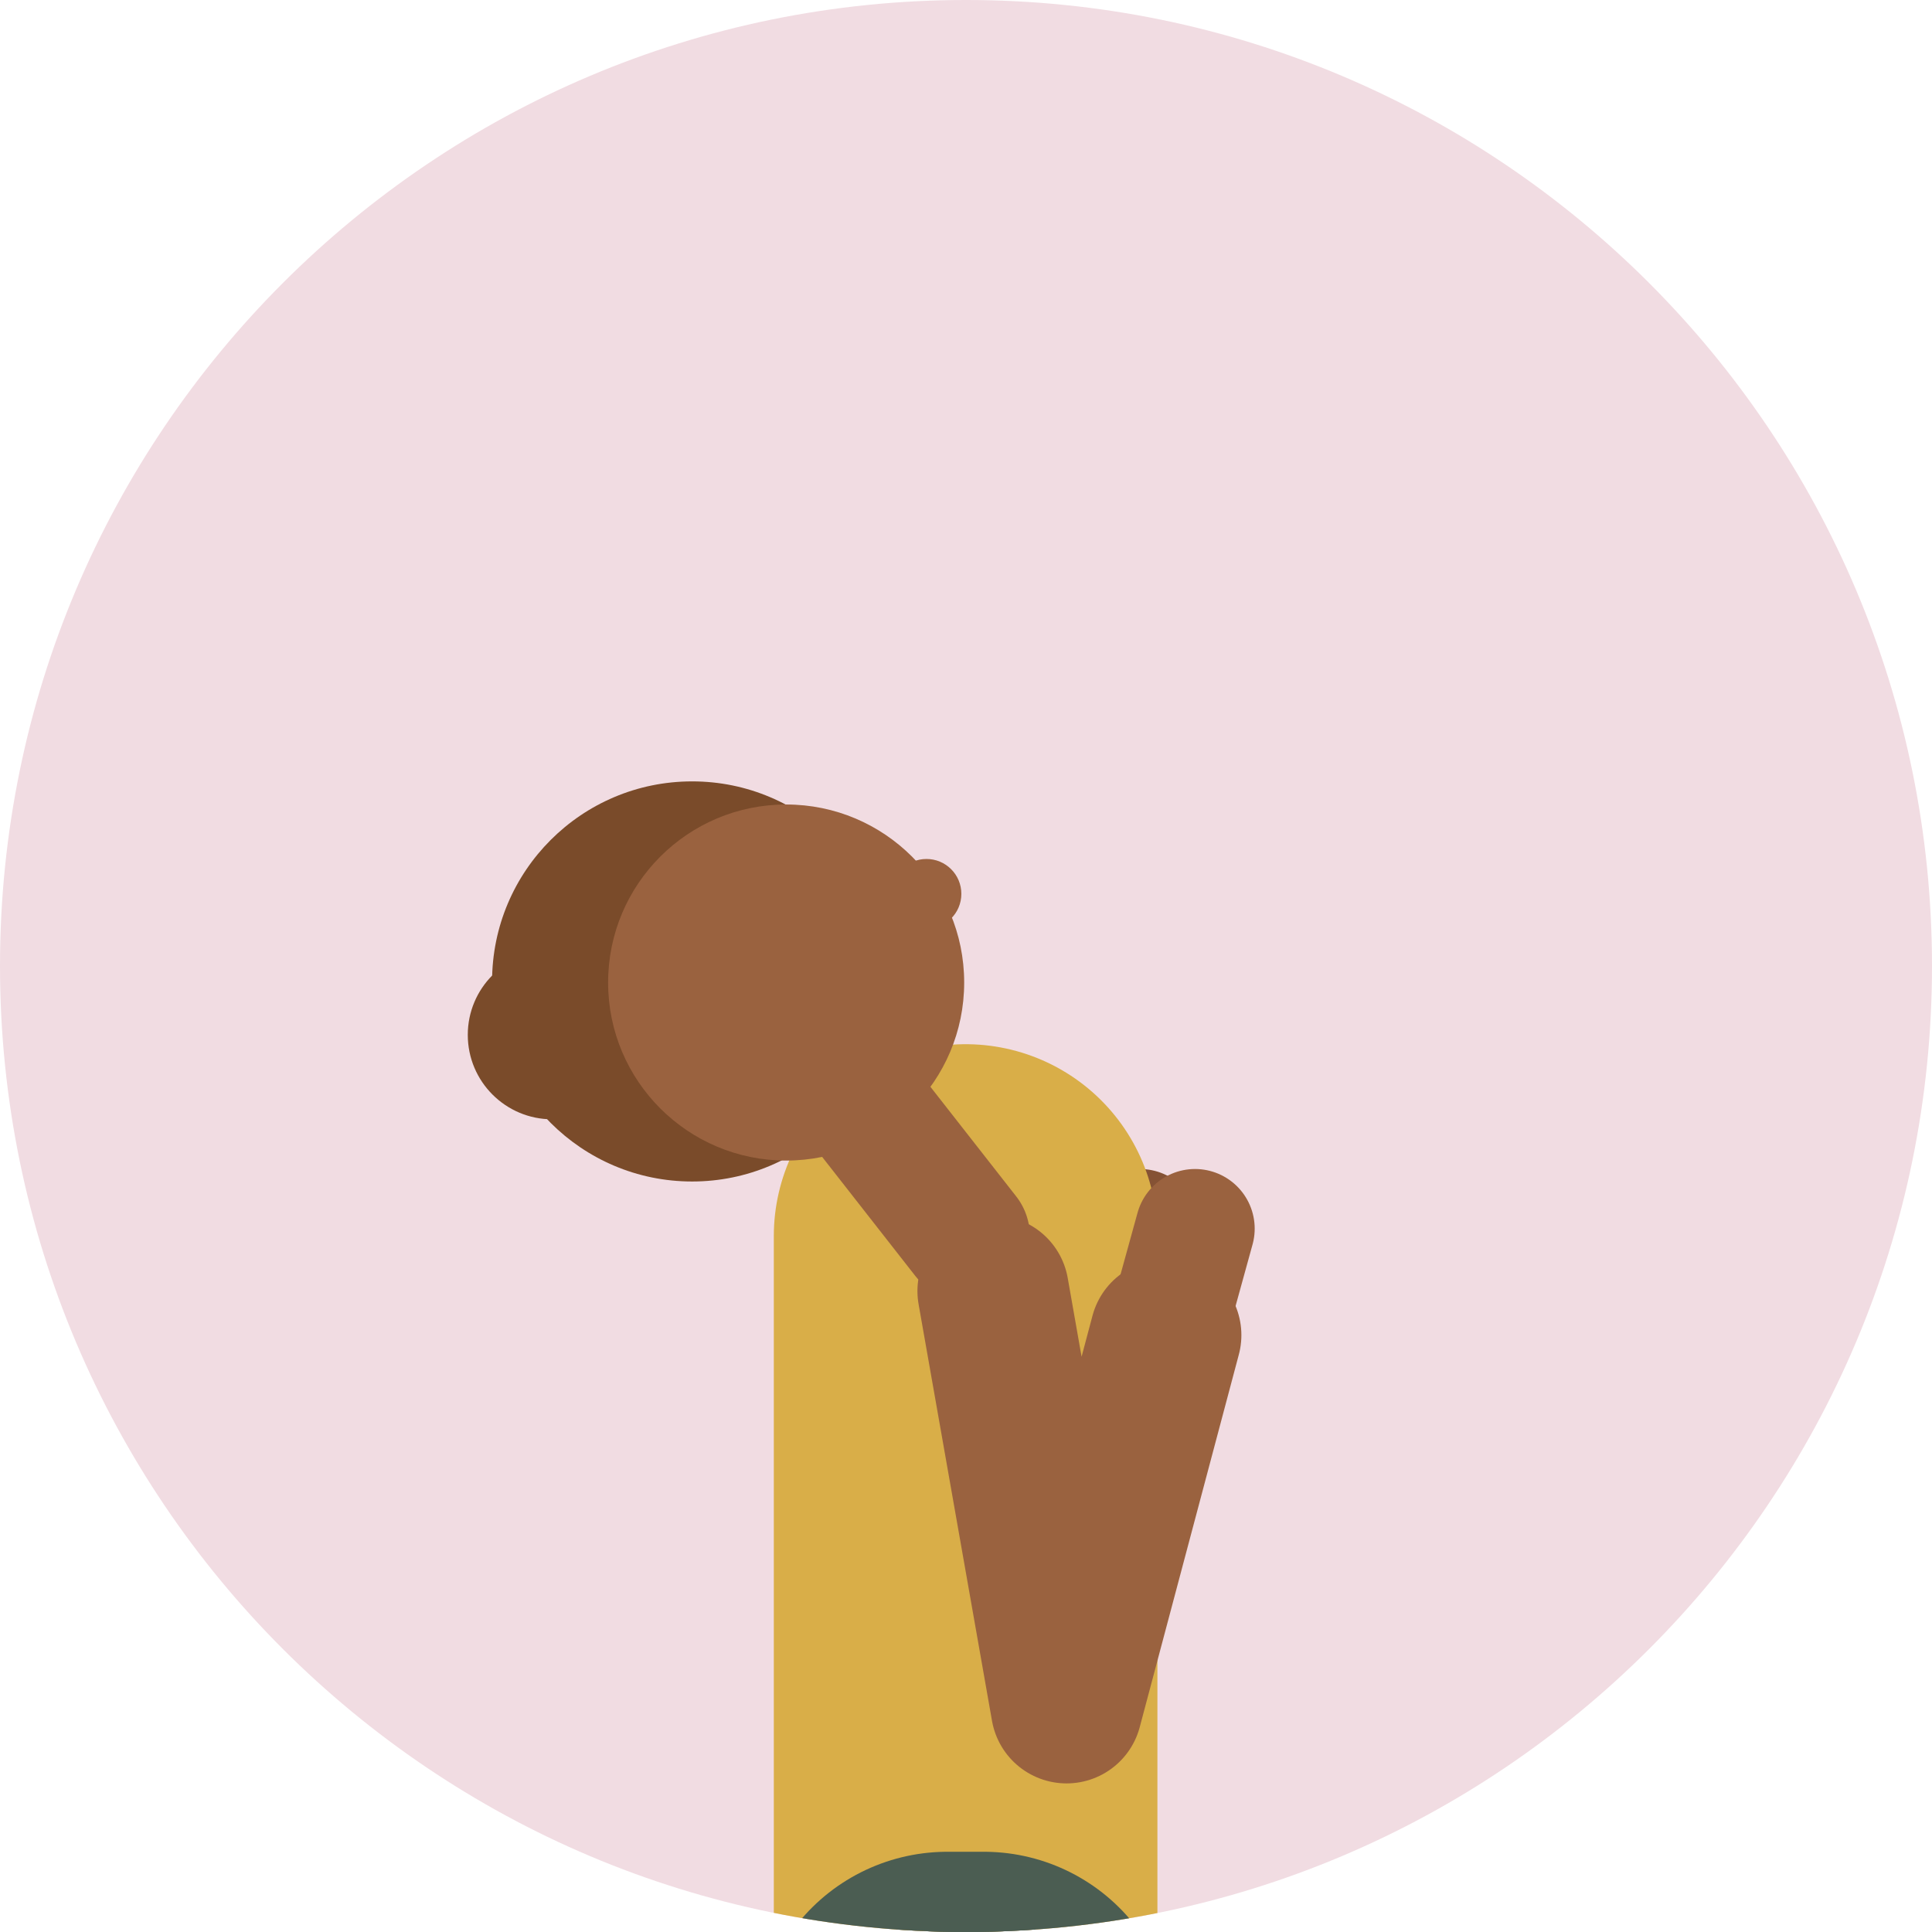
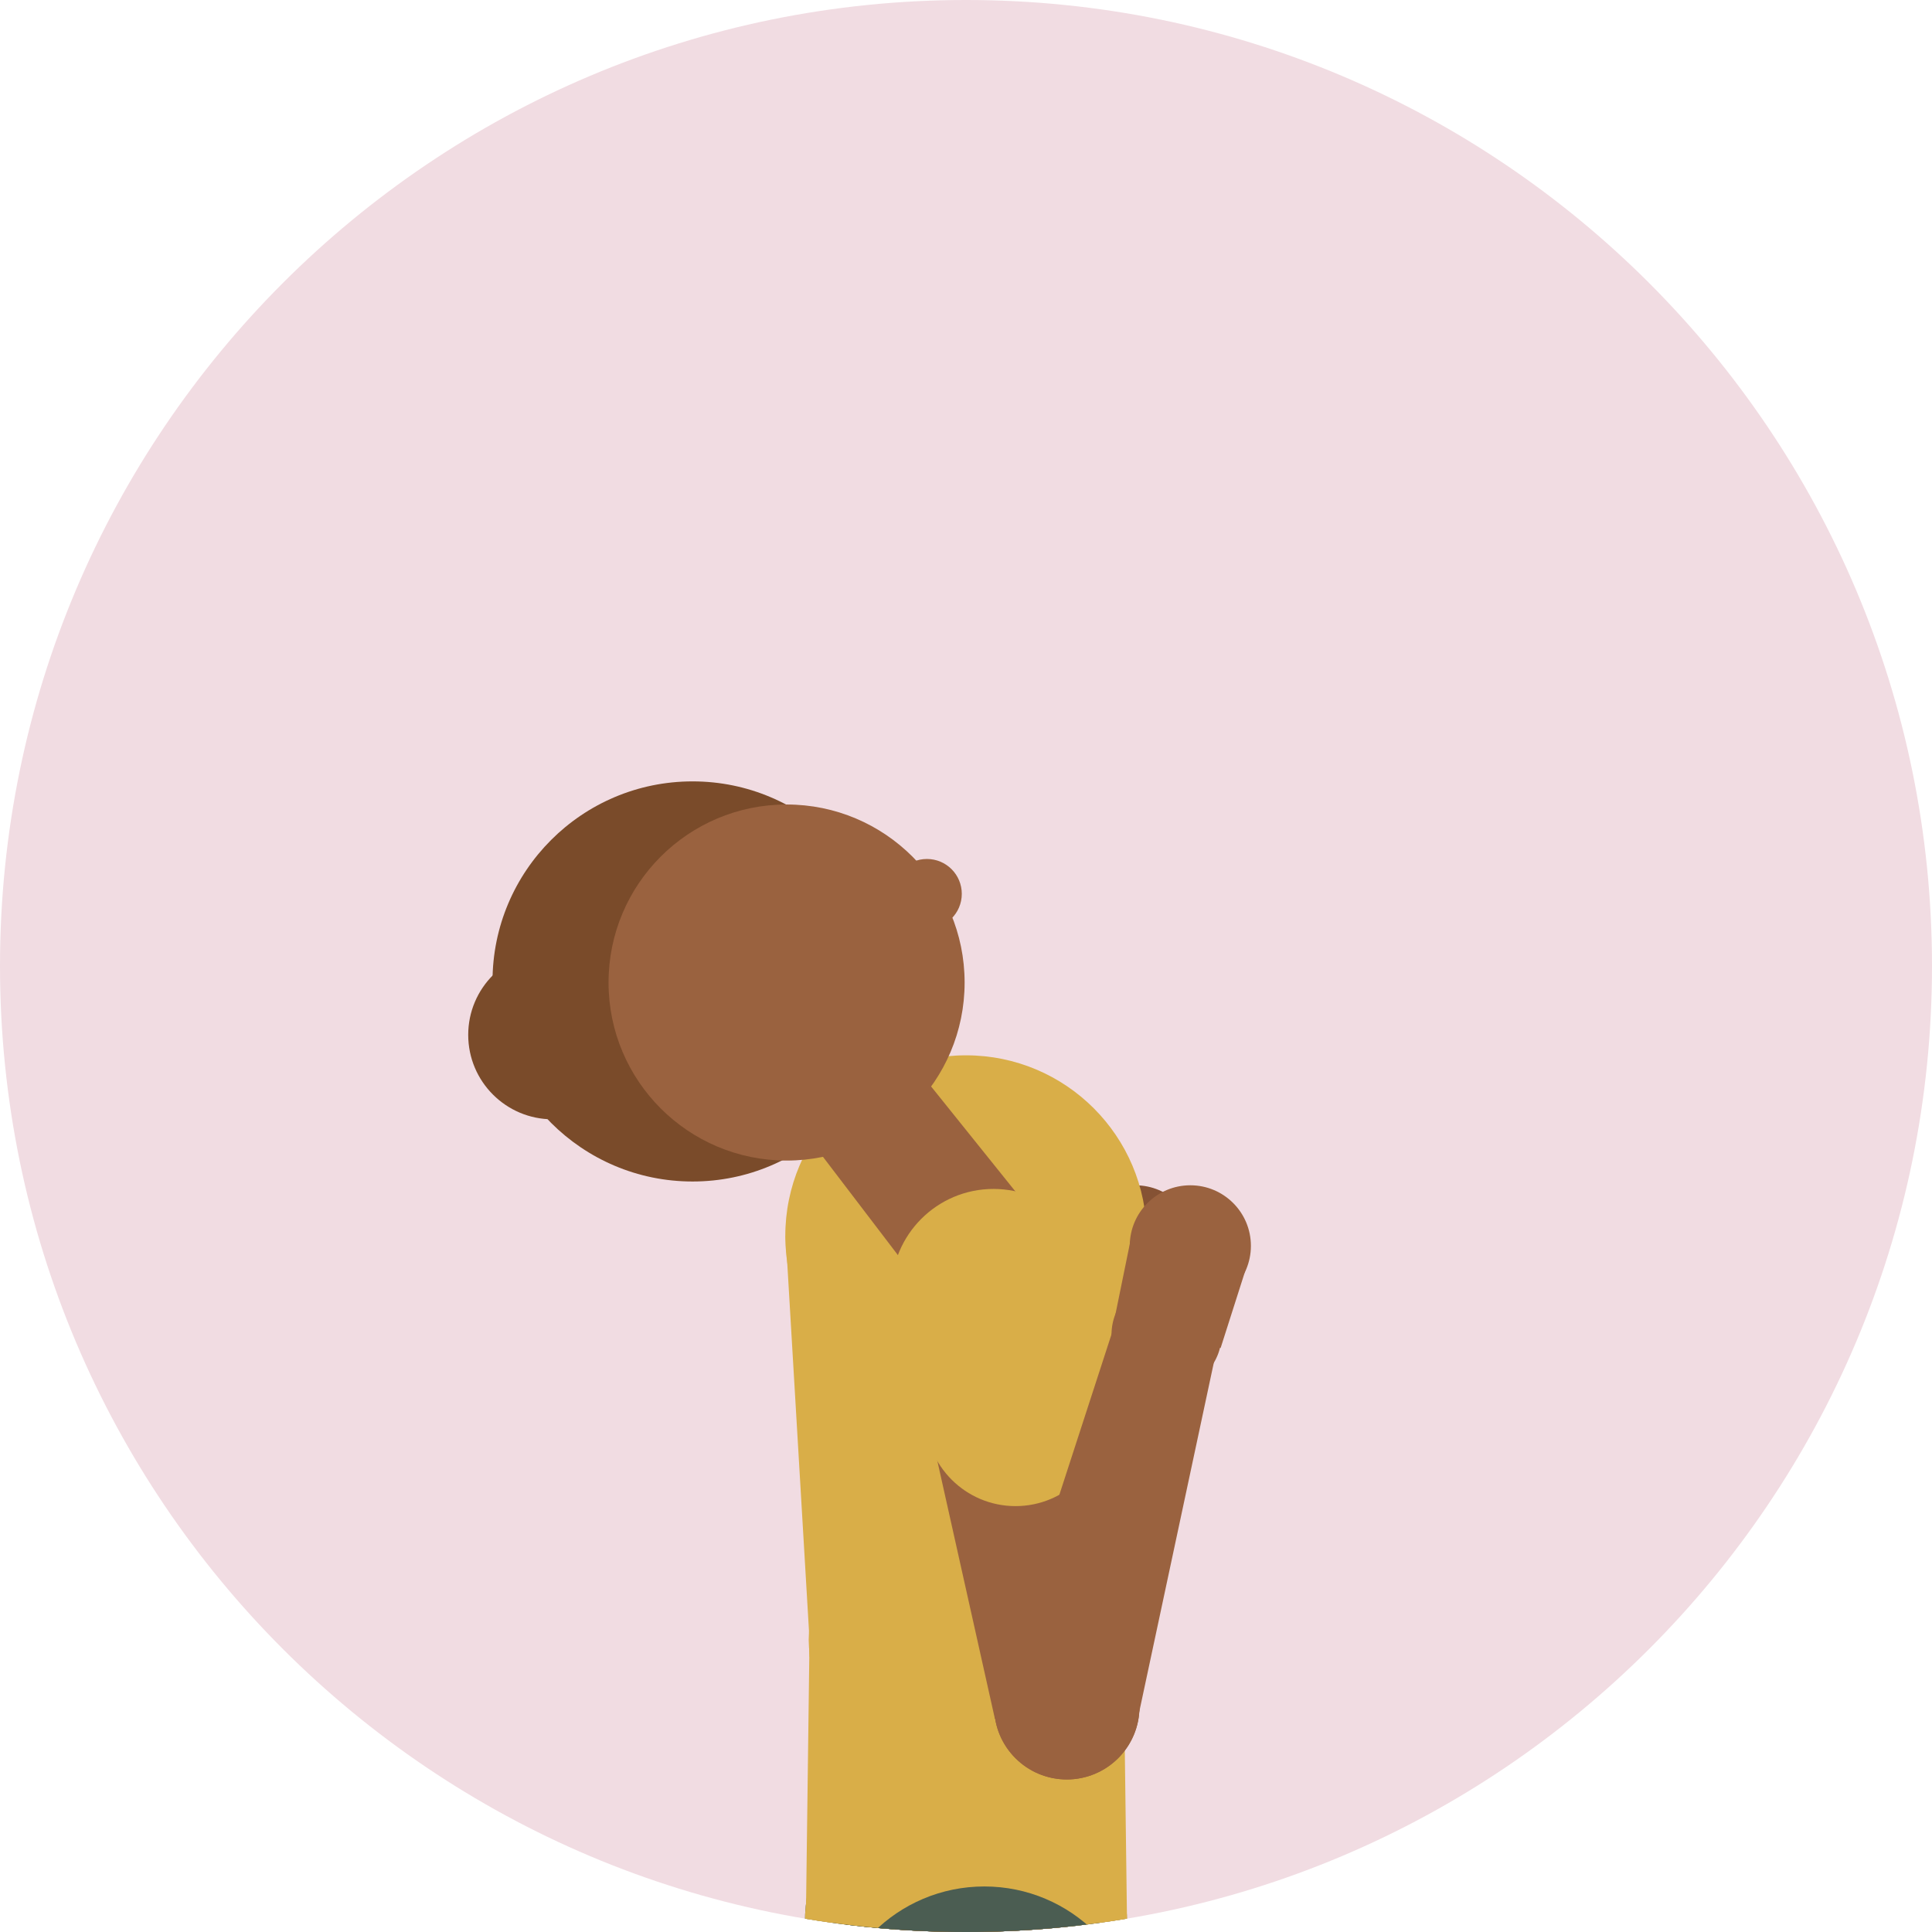
<svg xmlns="http://www.w3.org/2000/svg" viewBox="0 0 200 200" width="400" height="400" role="img" aria-label="Upper body in profile with the chin lifted and the gaze toward the ceiling.">
  <circle cx="100" cy="100" r="100" fill="#F1DCE2" />
  <clipPath id="cqc668">
    <circle cx="100" cy="100" r="100" />
  </clipPath>
  <g clip-path="url(#cqc668)">
-     <g transform="translate(95.4 337.9) scale(1.900)">
-       <g stroke-linecap="round" stroke-linejoin="round" fill="none">
-         <path d="M0.9 -107.5 L4.9 -84.8 L10.3 -105.1" stroke="#855234" stroke-width="8.25" />
-         <path d="M10.3 -105.1 L11.9 -110.9" stroke="#855234" stroke-width="6.5" />
-       </g>
-       <g stroke-linecap="round" stroke-linejoin="round" fill="none">
-         <path d="M1.4 -66.5 L1.4 -35.5 L1.4 -5.5" stroke="#855234" stroke-width="10.879" />
-         <path d="M1.4 -66.5 L1.4 -51.0" stroke="#3D4C43" stroke-width="13.65" />
-         <path d="M1.4 -5.5 L11.4 -5.5" stroke="#855234" stroke-width="6.5" />
-       </g>
-       <g stroke-linecap="round" stroke-linejoin="round" fill="none">
-         <path d="M2.4 -66.5 L2.4 -88.5 L2.4 -110.5" stroke="#D9AE48" stroke-width="20.9" />
-         <path d="M1.4 -66.5 L3.4 -66.5" stroke="#4B5D52" stroke-width="20.9" />
+     <g transform="translate(95.2 337.9) scale(1.900)">
+       <ellipse cx="0" cy="1.5" rx="18.749" ry="3" fill="#20211F" opacity="0.08" />
+       <g>
+         <g fill="#855234">
+           <path d="M-3.9 -106.6 L1.1 -84.2 L8.9 -85.5 L6.0 -108.4Z" />
+           <circle cx="1.025" cy="-107.5" r="5.029" />
+           <circle cx="5.019" cy="-84.849" r="3.959" />
+         </g>
+         <g fill="#C29A3C">
+           <path d="M-4.5 -106.5 L-2.6 -99.9 L7.1 -101.6 L6.5 -108.5Z" />
+           <circle cx="1.025" cy="-107.5" r="5.564" />
+           <circle cx="2.224" cy="-100.705" r="4.922" />
+         </g>
+         <g fill="#855234">
+           <path d="M8.8 -83.8 L13.2 -104.4 L7.7 -105.9 L1.2 -85.9Z" />
+           <circle cx="5.019" cy="-84.849" r="3.959" />
+           <circle cx="10.455" cy="-105.134" r="2.8" />
+         </g>
+         <g fill="#855234">
+           <path d="M13.4 -104.4 L14.9 -109.1 L8.6 -110.8 L7.6 -105.9Z" />
+           <circle cx="10.455" cy="-105.134" r="3" />
+           <circle cx="11.749" cy="-109.963" r="3.3" />
+         </g>
      </g>
      <g>
-         <path d="M2.4 -110.5 L-8.4 -124.3" stroke="#9A623F" stroke-width="7" stroke-linecap="round" />
-         <circle cx="-20.124" cy="-121.458" r="4.6" fill="#7A4B2A" />
-         <circle cx="-12.5" cy="-124.369" r="10.9" fill="#7A4B2A" />
-         <circle cx="-7.378" cy="-124.31" r="9.7" fill="#9A623F" />
-         <circle cx="0.268" cy="-129.142" r="1.9" fill="#9A623F" />
+         <g fill="#855234">
+           <path d="M-3.8 -35.5 L-2.2 -5.5 L5.3 -5.5 L6.9 -35.5Z" />
+           <circle cx="1.525" cy="-35.5" r="5.35" />
+           <circle cx="1.525" cy="-5.5" r="3.745" />
+         </g>
+         <g fill="#855234">
+           <path d="M-6.4 -66.5 L-4.3 -35.5 L7.3 -35.5 L9.4 -66.5Z" />
+           <circle cx="1.525" cy="-66.5" r="7.918" />
+           <circle cx="1.525" cy="-35.5" r="5.778" />
+         </g>
+         <g fill="#3D4C43">
+           <path d="M-7.0 -66.5 L-6.0 -51.0 L9.0 -51.0 L10.1 -66.5Z" />
+           <circle cx="1.525" cy="-66.5" r="8.56" />
+           <circle cx="1.525" cy="-51" r="7.49" />
+         </g>
+         <g fill="#855234">
+           <path d="M1.5 -1.6 L12.5 -2.6 L12.5 -8.4 L1.5 -9.4Z" />
+           <circle cx="1.525" cy="-5.5" r="3.9" />
+           <circle cx="12.525" cy="-5.5" r="2.9" />
+         </g>
      </g>
-       <g stroke-linecap="round" stroke-linejoin="round" fill="none">
-         <path d="M3.4 -66.5 L3.4 -35.5 L3.4 -5.5" stroke="#9A623F" stroke-width="10.879" />
-         <path d="M3.4 -66.5 L3.4 -51.0" stroke="#4B5D52" stroke-width="13.65" />
-         <path d="M3.4 -5.5 L13.4 -5.5" stroke="#9A623F" stroke-width="6.5" />
+       <g>
+         <g fill="#4B5D52">
+           <path d="M11.7 -66.5 L11.3 -73.1 L-6.2 -73.1 L-6.7 -66.5Z" />
+           <circle cx="2.525" cy="-66.5" r="9.202" />
+           <circle cx="2.525" cy="-73.1" r="8.774" />
+         </g>
+         <g fill="#D9AE48">
+           <path d="M11.3 -73.1 L11.1 -88.5 L-6.0 -88.5 L-6.2 -73.1Z" />
+           <circle cx="2.525" cy="-73.1" r="8.774" />
+           <circle cx="2.525" cy="-88.5" r="8.56" />
+         </g>
+         <g fill="#D9AE48">
+           <path d="M11.1 -88.5 L12.4 -110.5 L-7.3 -110.5 L-6.0 -88.5Z" />
+           <circle cx="2.525" cy="-88.5" r="8.56" />
+           <circle cx="2.525" cy="-110.5" r="9.844" />
+         </g>
      </g>
-       <g stroke-linecap="round" stroke-linejoin="round" fill="none">
-         <path d="M3.9 -107.5 L7.9 -84.8 L13.3 -105.1" stroke="#9A623F" stroke-width="8.25" />
-         <path d="M13.3 -105.1 L14.9 -110.9" stroke="#9A623F" stroke-width="6.5" />
+       <g>
+         <g fill="#9A623F">
+           <path d="M5.4 -112.7 L-5.6 -126.4 L-10.9 -122.2 L-0.3 -108.3Z" />
+           <circle cx="2.525" cy="-110.5" r="3.6" />
+           <circle cx="-8.249" cy="-124.29" r="3.4" />
+         </g>
+         <circle cx="-19.995" cy="-121.458" r="4.6" fill="#7A4B2A" />
+         <circle cx="-12.371" cy="-124.369" r="10.9" fill="#7A4B2A" />
+         <circle cx="-7.249" cy="-124.31" r="9.7" fill="#9A623F" />
+         <circle cx="0.397" cy="-129.142" r="1.9" fill="#9A623F" />
+       </g>
+       <g>
+         <g fill="#9A623F">
+           <path d="M-1.8 -35.5 L-0.2 -5.5 L7.3 -5.5 L8.9 -35.5Z" />
+           <circle cx="3.525" cy="-35.5" r="5.35" />
+           <circle cx="3.525" cy="-5.5" r="3.745" />
+         </g>
+         <g fill="#9A623F">
+           <path d="M-4.4 -66.5 L-2.3 -35.5 L9.3 -35.5 L11.4 -66.5Z" />
+           <circle cx="3.525" cy="-66.5" r="7.918" />
+           <circle cx="3.525" cy="-35.5" r="5.778" />
+         </g>
+         <g fill="#4B5D52">
+           <path d="M-5.0 -66.5 L-4.0 -51.0 L11.0 -51.0 L12.1 -66.5Z" />
+           <circle cx="3.525" cy="-66.5" r="8.56" />
+           <circle cx="3.525" cy="-51" r="7.49" />
+         </g>
+         <g fill="#9A623F">
+           <path d="M3.5 -1.6 L14.5 -2.6 L14.5 -8.4 L3.5 -9.4Z" />
+           <circle cx="3.525" cy="-5.5" r="3.9" />
+           <circle cx="14.525" cy="-5.5" r="2.9" />
+         </g>
+       </g>
+       <g>
+         <g fill="#9A623F">
+           <path d="M-0.9 -106.6 L4.1 -84.2 L11.9 -85.5 L9.0 -108.4Z" />
+           <circle cx="4.025" cy="-107.5" r="5.029" />
+           <circle cx="8.019" cy="-84.849" r="3.959" />
+         </g>
+         <g fill="#D9AE48">
+           <path d="M-1.5 -106.5 L0.4 -99.9 L10.1 -101.6 L9.5 -108.5Z" />
+           <circle cx="4.025" cy="-107.5" r="5.564" />
+           <circle cx="5.224" cy="-100.705" r="4.922" />
+         </g>
+         <g fill="#9A623F">
+           <path d="M11.8 -83.8 L16.2 -104.4 L10.7 -105.9 L4.2 -85.9Z" />
+           <circle cx="8.019" cy="-84.849" r="3.959" />
+           <circle cx="13.455" cy="-105.134" r="2.8" />
+         </g>
+         <g fill="#9A623F">
+           <path d="M16.4 -104.4 L17.9 -109.1 L11.6 -110.8 L10.6 -105.9Z" />
+           <circle cx="13.455" cy="-105.134" r="3" />
+           <circle cx="14.749" cy="-109.963" r="3.3" />
+         </g>
      </g>
    </g>
  </g>
</svg>
